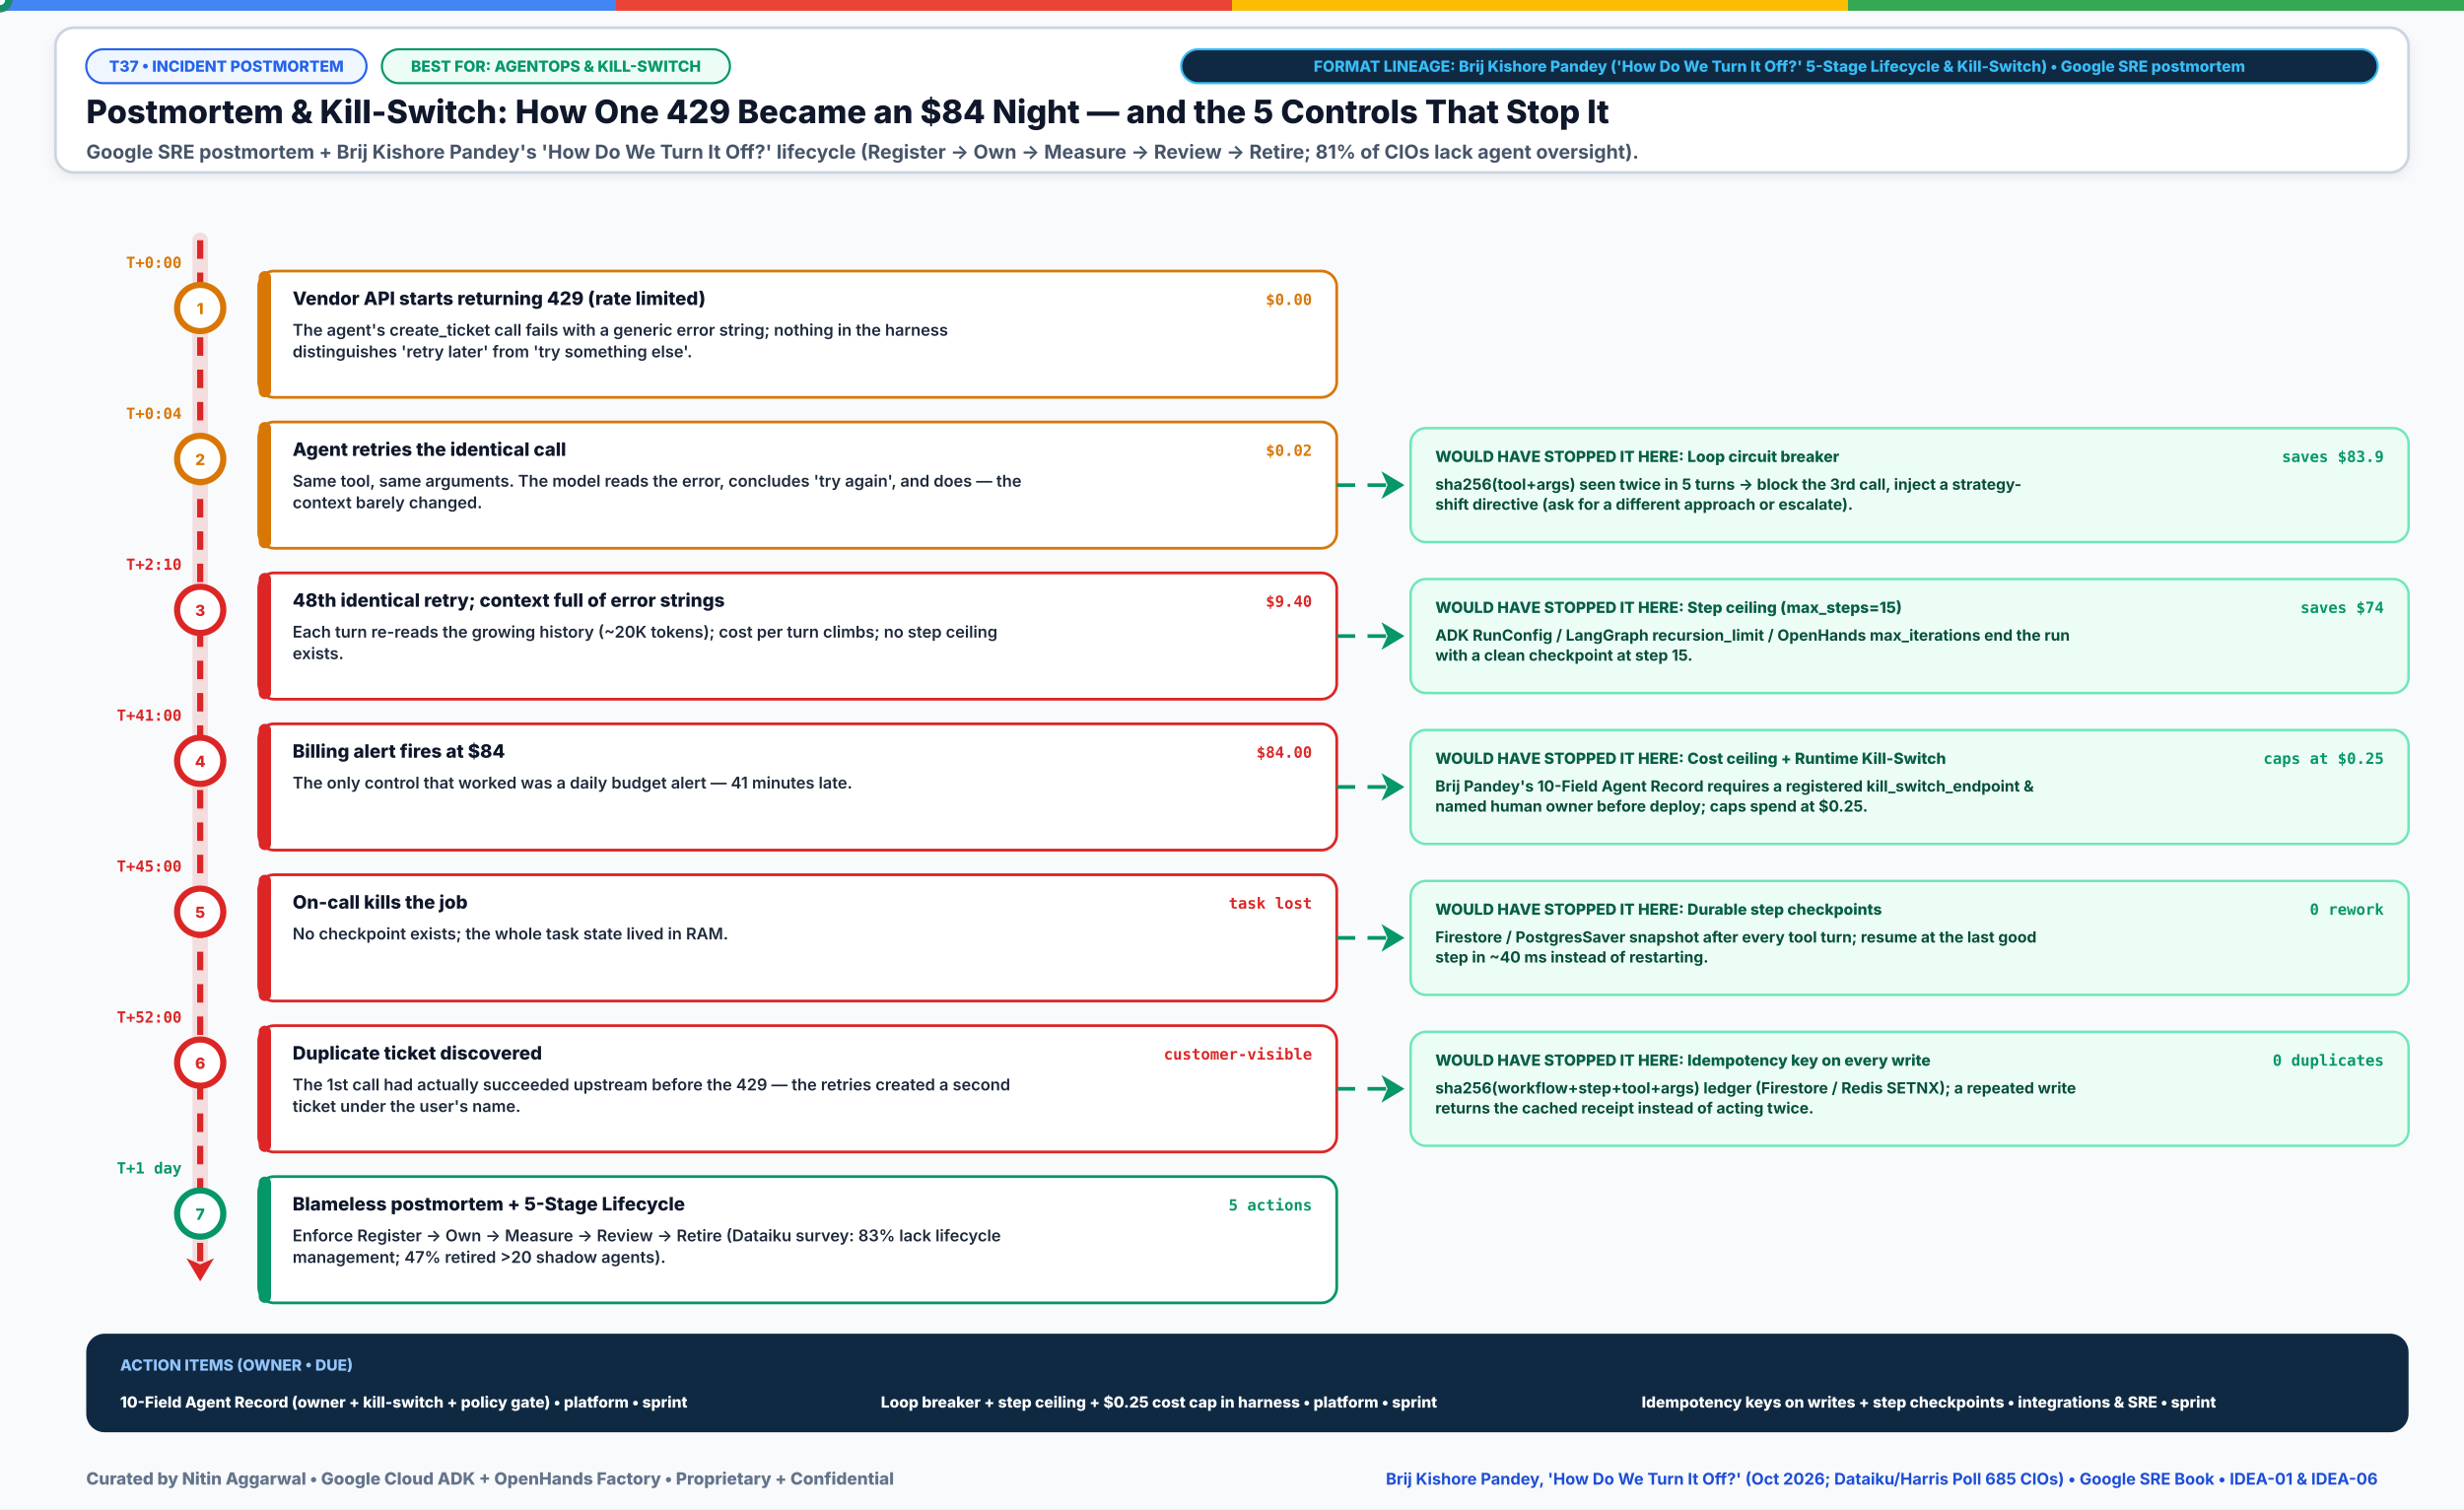
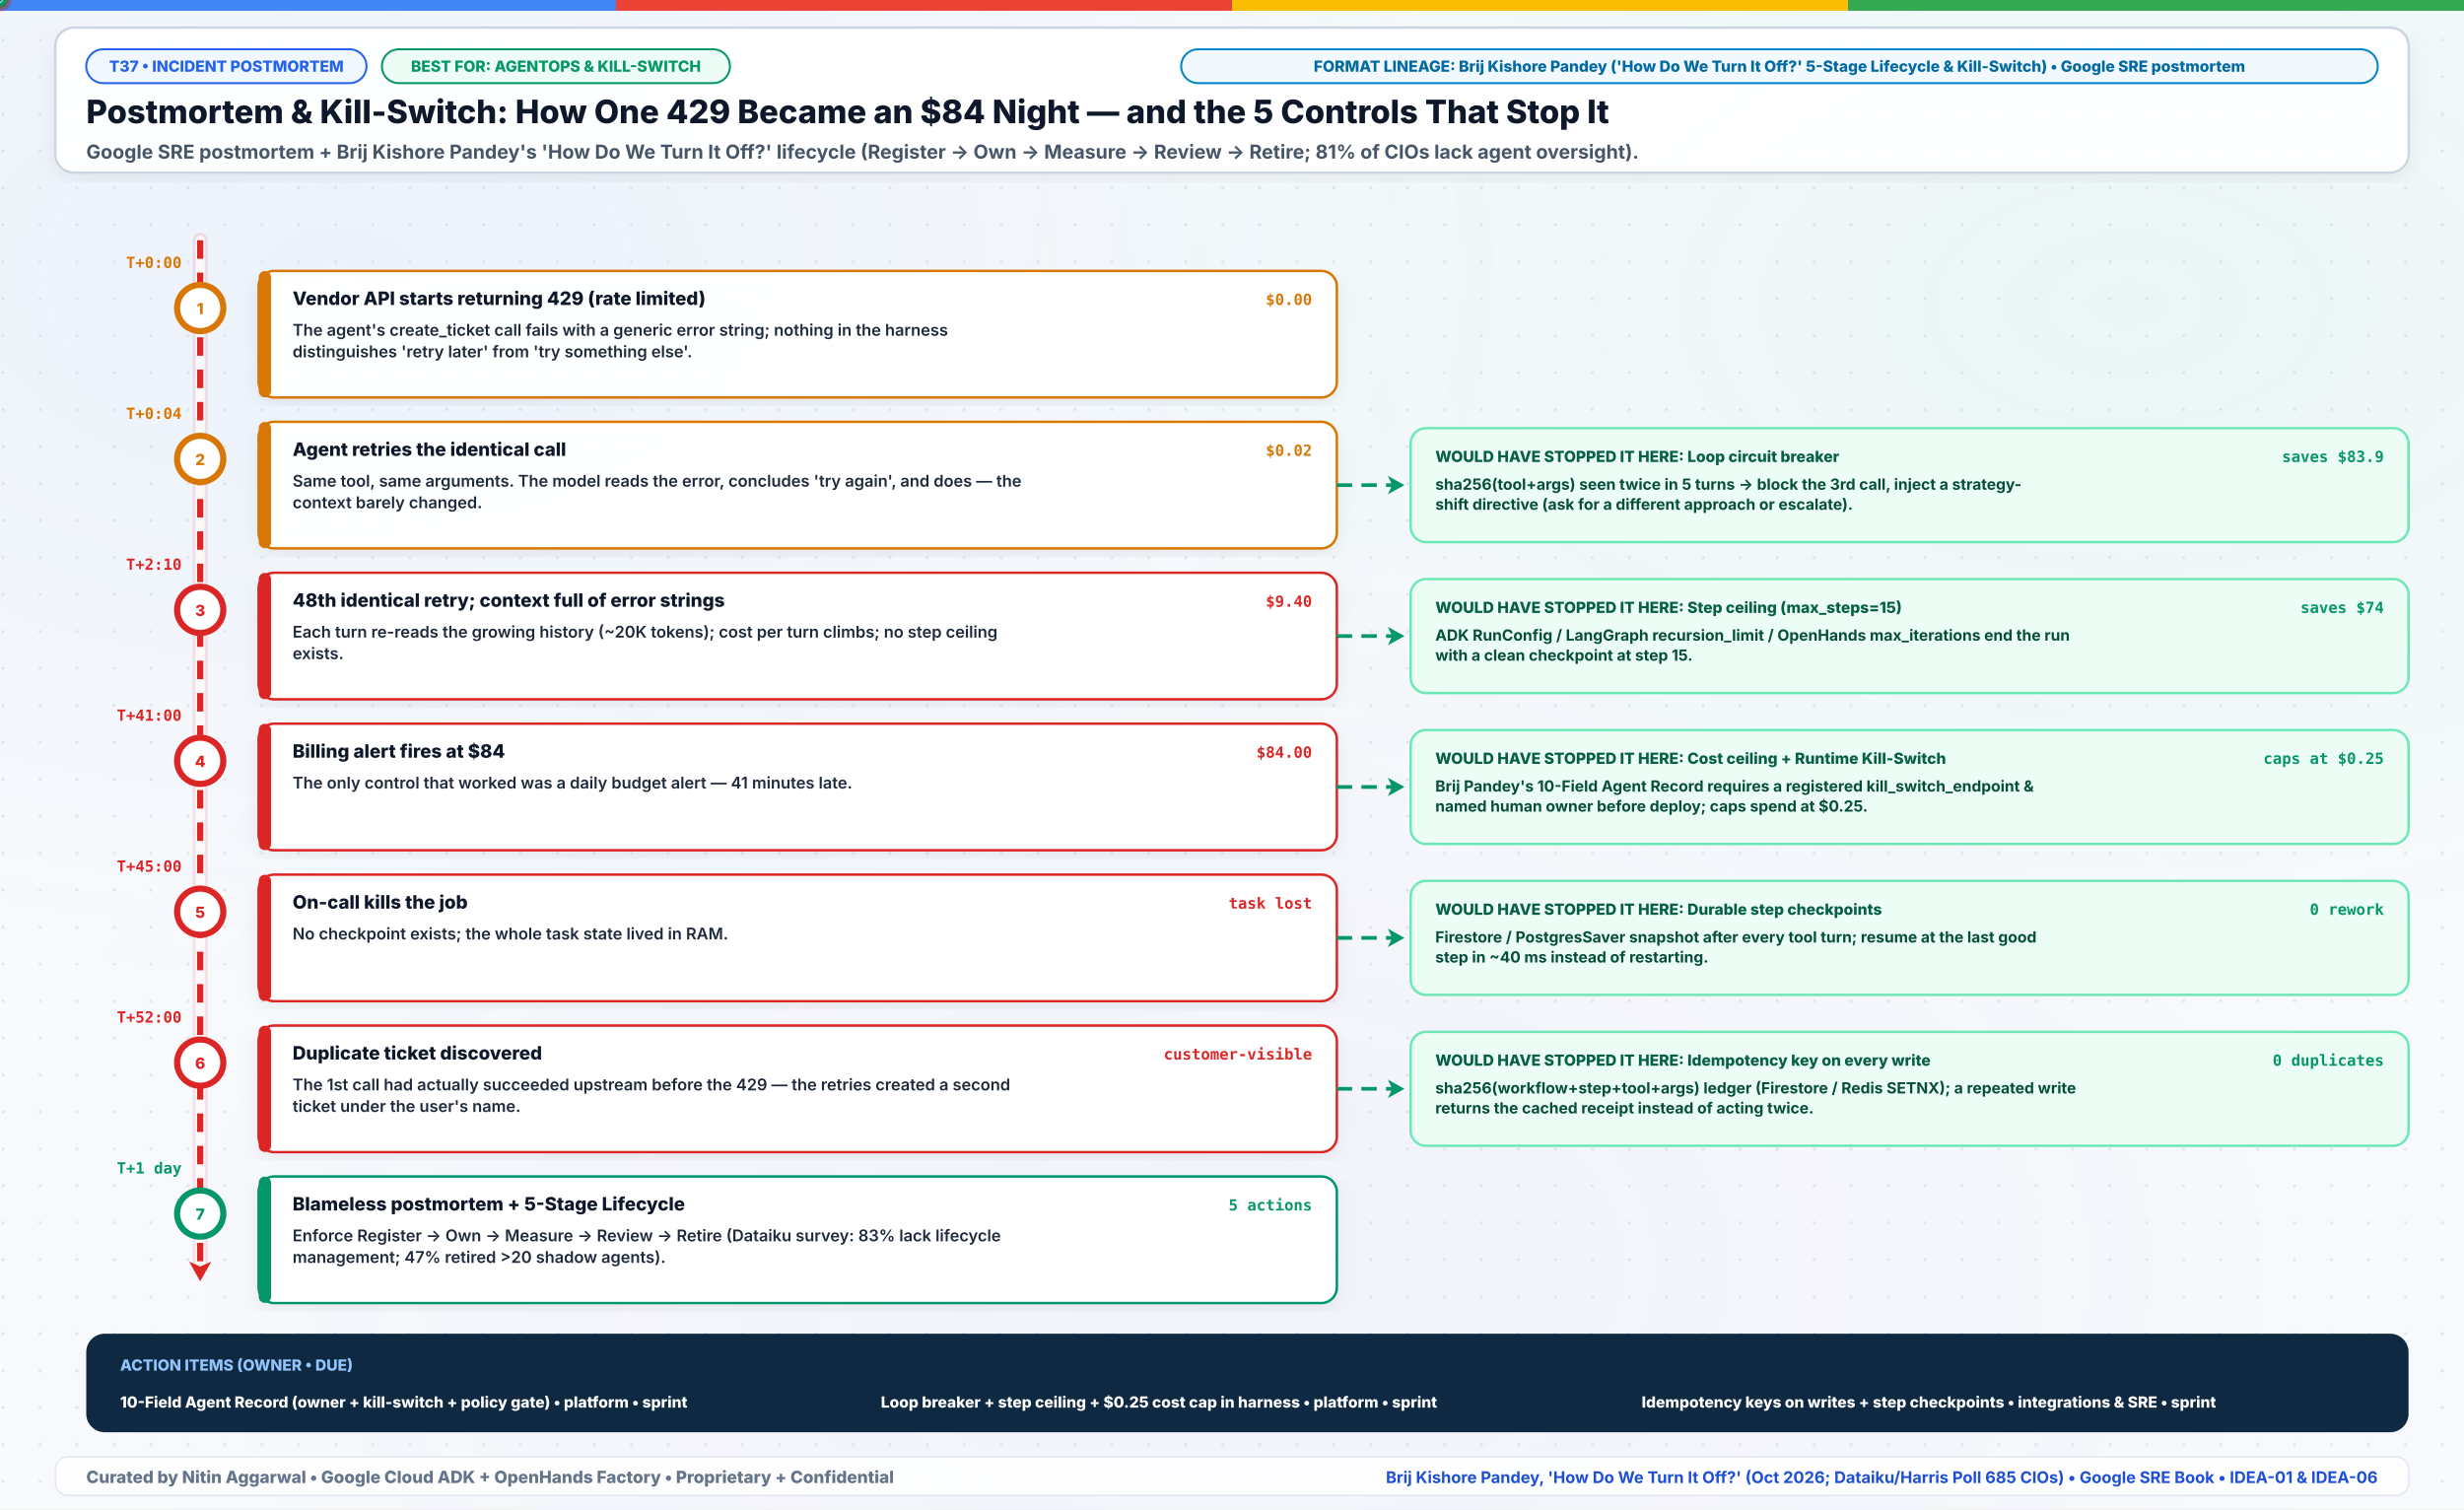
<svg xmlns="http://www.w3.org/2000/svg" viewBox="0 0 1600 980" width="1600" height="980">
  <defs>
-     <filter id="shadow" x="-2%" y="-2%" width="104%" height="108%">
-       <feDropShadow dx="0" dy="3" stdDeviation="4" flood-color="#0F172A" flood-opacity="0.06" />
+     <filter id="shadow" x="-3%" y="-3%" width="106%" height="110%">
+       <feDropShadow dx="0" dy="4" stdDeviation="6" flood-color="#0F172A" flood-opacity="0.065" />
    </filter>
+     <linearGradient id="glassCardGrad" x1="0" y1="0" x2="0" y2="1">
+       <stop offset="0%" stop-color="#FFFFFF" stop-opacity="0.96" />
+       <stop offset="100%" stop-color="#F8FAFC" stop-opacity="0.90" />
+     </linearGradient>
+     <linearGradient id="glassSheen" x1="0" y1="0" x2="0" y2="1">
+       <stop offset="0%" stop-color="#FFFFFF" stop-opacity="0.72" />
+       <stop offset="100%" stop-color="#FFFFFF" stop-opacity="0.0" />
+     </linearGradient>
+     <radialGradient id="meshBlue" cx="14%" cy="18%" r="48%">
+       <stop offset="0%" stop-color="#4285F4" stop-opacity="0.065" />
+       <stop offset="100%" stop-color="#4285F4" stop-opacity="0.0" />
+     </radialGradient>
+     <radialGradient id="meshEmerald" cx="86%" cy="20%" r="46%">
+       <stop offset="0%" stop-color="#10B981" stop-opacity="0.055" />
+       <stop offset="100%" stop-color="#10B981" stop-opacity="0.0" />
+     </radialGradient>
+     <radialGradient id="meshViolet" cx="50%" cy="84%" r="52%">
+       <stop offset="0%" stop-color="#8B5CF6" stop-opacity="0.048" />
+       <stop offset="100%" stop-color="#8B5CF6" stop-opacity="0.0" />
+     </radialGradient>
+     <pattern id="archGrid" width="24" height="24" patternUnits="userSpaceOnUse">
+       <circle cx="2" cy="2" r="1" fill="#94A3B8" fill-opacity="0.22" />
+     </pattern>
    <style>
@keyframes flowDash { from { stroke-dashoffset: 40; } to { stroke-dashoffset: 0; } }
.flow-line { animation: flowDash 1.0s linear infinite; }
@keyframes pulseStroke { 0%,100% { stroke-width: 2.4px; } 50% { stroke-width: 5px; } }
.pulse { animation: pulseStroke 2.2s ease-in-out infinite; }
@keyframes blink { 0%,100% { opacity: 1; } 50% { opacity: 0.35; } }
.blink { animation: blink 1.4s ease-in-out infinite; }
@keyframes growX { from { transform: scaleX(0.02); } to { transform: scaleX(1); } }
.grow-x { transform-box: fill-box; transform-origin: left center; animation: growX 1.5s ease-out 0.2s both; }
@keyframes breathe { 0%,100% { transform: scale(1); } 50% { transform: scale(1.05); } }
.breathe { transform-box: fill-box; transform-origin: center; animation: breathe 2.6s ease-in-out infinite; }
</style>
  </defs>
  <rect x="0.0" y="0.0" width="1600.0" height="980.0" rx="0" fill="#F8FAFC" />
+   <rect x="0" y="0" width="1600" height="980" fill="url(#meshBlue)" />
+   <rect x="0" y="0" width="1600" height="980" fill="url(#meshEmerald)" />
+   <rect x="0" y="0" width="1600" height="980" fill="url(#meshViolet)" />
+   <rect x="0" y="0" width="1600" height="980" fill="url(#archGrid)" />
  <rect x="0.0" y="0.0" width="400.0" height="7.0" rx="0" fill="#4285F4" />
  <rect x="400.0" y="0.0" width="400.0" height="7.0" rx="0" fill="#EA4335" />
  <rect x="800.0" y="0.0" width="400.0" height="7.0" rx="0" fill="#FBBC04" />
  <rect x="1200.0" y="0.0" width="400.0" height="7.0" rx="0" fill="#34A853" />
-   <rect x="36.0" y="18.0" width="1528.0" height="94.0" rx="12" fill="#FFFFFF" stroke="#CBD5E1" stroke-width="1.8" filter="url(#shadow)" />
-   <rect x="56.0" y="32.0" width="182" height="22" rx="11.0" fill="#EFF6FF" stroke="#2563EB" stroke-width="1.4" />
+   <rect x="36.0" y="18.0" width="1528.0" height="94.0" rx="12" fill="#FFFFFF" stroke="#CBD5E1" stroke-width="1.8" filter="url(#shadow)" fill-opacity="0.96" />
+   <rect x="37.2" y="19.2" width="1525.6" height="91.6" rx="10.8" fill="none" stroke="#FFFFFF" stroke-opacity="0.82" stroke-width="1" />
+   <rect x="38.0" y="19.8" width="1524.0" height="11.3" rx="9.8" fill="url(#glassSheen)" pointer-events="none" />
+   <rect x="56.0" y="32.0" width="182" height="22" rx="11.0" fill="#EFF6FF" fill-opacity="0.98" stroke="#2563EB" stroke-width="1.3" />
  <text x="147.0" y="46.6" font-family="Inter, -apple-system, Helvetica, Arial, sans-serif" font-size="10" font-weight="800" fill="#2563EB" text-anchor="middle">T37 • INCIDENT POSTMORTEM</text>
-   <rect x="248.0" y="32.0" width="226" height="22" rx="11.0" fill="#ECFDF5" stroke="#059669" stroke-width="1.4" />
+   <rect x="248.0" y="32.0" width="226" height="22" rx="11.0" fill="#ECFDF5" fill-opacity="0.98" stroke="#059669" stroke-width="1.3" />
  <text x="361.0" y="46.6" font-family="Inter, -apple-system, Helvetica, Arial, sans-serif" font-size="10" font-weight="800" fill="#059669" text-anchor="middle">BEST FOR: AGENTOPS &amp; KILL-SWITCH</text>
-   <rect x="767.0" y="32.0" width="777" height="22" rx="11.0" fill="#0F2942" stroke="#38BDF8" stroke-width="1.4" />
-   <text x="1155.5" y="46.6" font-family="Inter, -apple-system, Helvetica, Arial, sans-serif" font-size="10" font-weight="800" fill="#38BDF8" text-anchor="middle">FORMAT LINEAGE: Brij Kishore Pandey ('How Do We Turn It Off?' 5-Stage Lifecycle &amp; Kill-Switch) • Google SRE postmortem</text>
+   <rect x="767.0" y="32.0" width="777" height="22" rx="11.0" fill="#F0F9FF" fill-opacity="0.98" stroke="#0284C7" stroke-width="1.3" />
+   <text x="1155.5" y="46.6" font-family="Inter, -apple-system, Helvetica, Arial, sans-serif" font-size="10" font-weight="800" fill="#0369A1" text-anchor="middle">FORMAT LINEAGE: Brij Kishore Pandey ('How Do We Turn It Off?' 5-Stage Lifecycle &amp; Kill-Switch) • Google SRE postmortem</text>
  <text x="56.0" y="80.0" font-family="Inter, -apple-system, Helvetica, Arial, sans-serif" font-size="21" font-weight="800" fill="#0F172A" text-anchor="start">Postmortem &amp; Kill-Switch: How One 429 Became an $84 Night — and the 5 Controls That Stop It</text>
  <text x="56.0" y="103.0" font-family="Inter, -apple-system, Helvetica, Arial, sans-serif" font-size="12.5" font-weight="700" fill="#475569" text-anchor="start">Google SRE postmortem + Brij Kishore Pandey's 'How Do We Turn It Off?' lifecycle (Register → Own → Measure → Review → Retire; 81% of CIOs lack agent oversight).</text>
-   <path d="M 130.0 156.0 L 130.0 822.0" fill="none" stroke="#DC2626" stroke-opacity="0.14" stroke-width="10" stroke-linecap="round" stroke-linejoin="round" />
-   <path d="M 130.0 156.0 L 130.0 822.0" class="flow-line" fill="none" stroke="#DC2626" stroke-width="4" stroke-linejoin="round" stroke-dasharray="12 9" stroke-dashoffset="0.0" />
-   <polygon points="0,0 -15,-9 -11,0 -15,9" fill="#DC2626" transform="translate(130.0 832.0) rotate(90.0)" />
-   <g>
-     <circle r="8" fill="#DC2626" fill-opacity="0.26" />
-     <circle r="4.6" fill="#FFFFFF" stroke="#DC2626" stroke-width="2.6" />
+   <path d="M 130.0 156.0 L 130.0 822.0" fill="none" stroke="#DC2626" stroke-opacity="0.11" stroke-width="9.8" stroke-linecap="round" stroke-linejoin="round" />
+   <path d="M 130.0 156.0 L 130.0 822.0" fill="none" stroke="#FFFFFF" stroke-opacity="0.80" stroke-width="6.0" stroke-linecap="round" stroke-linejoin="round" />
+   <path d="M 130.0 156.0 L 130.0 822.0" class="flow-line" fill="none" stroke="#DC2626" stroke-width="4.0" stroke-linejoin="round" stroke-dasharray="12 9" stroke-dashoffset="0.0" />
+   <polygon points="130.0,832.0 137.2,819.2 130.0,822.4 122.8,819.2" fill="#DC2626" />
+   <g>
+     <circle r="7.4" fill="#DC2626" fill-opacity="0.15" />
+     <circle r="5.0" fill="#DC2626" fill-opacity="0.28" />
+     <circle r="3.8" fill="#FFFFFF" stroke="#DC2626" stroke-width="2.0" />
+     <circle r="1.7" fill="#DC2626" />
    <animateMotion dur="6.00s" begin="-0.00s" repeatCount="indefinite" path="M 130.0 156.0 L 130.0 822.0" />
  </g>
  <g>
-     <circle r="8" fill="#DC2626" fill-opacity="0.26" />
-     <circle r="4.6" fill="#FFFFFF" stroke="#DC2626" stroke-width="2.6" />
+     <circle r="7.4" fill="#DC2626" fill-opacity="0.15" />
+     <circle r="5.0" fill="#DC2626" fill-opacity="0.28" />
+     <circle r="3.8" fill="#FFFFFF" stroke="#DC2626" stroke-width="2.0" />
+     <circle r="1.7" fill="#DC2626" />
    <animateMotion dur="6.00s" begin="-2.00s" repeatCount="indefinite" path="M 130.0 156.0 L 130.0 822.0" />
  </g>
  <g>
-     <circle r="8" fill="#DC2626" fill-opacity="0.26" />
-     <circle r="4.6" fill="#FFFFFF" stroke="#DC2626" stroke-width="2.6" />
+     <circle r="7.4" fill="#DC2626" fill-opacity="0.15" />
+     <circle r="5.0" fill="#DC2626" fill-opacity="0.28" />
+     <circle r="3.8" fill="#FFFFFF" stroke="#DC2626" stroke-width="2.0" />
+     <circle r="1.7" fill="#DC2626" />
    <animateMotion dur="6.00s" begin="-4.00s" repeatCount="indefinite" path="M 130.0 156.0 L 130.0 822.0" />
  </g>
  <circle cx="130" cy="200" r="15" fill="#FFFFFF" stroke="#D97706" stroke-width="4" />
  <text x="130.0" y="204.0" font-family="Inter, -apple-system, Helvetica, Arial, sans-serif" font-size="10" font-weight="800" fill="#D97706" text-anchor="middle">1</text>
  <text x="118.0" y="174.0" font-family="ui-monospace, SFMono-Regular, Menlo, monospace" font-size="10" font-weight="800" fill="#D97706" text-anchor="end">T+0:00</text>
-   <rect x="168.0" y="176.0" width="700.0" height="82.0" rx="10" fill="#FFFFFF" stroke="#D97706" stroke-width="1.8" />
+   <rect x="168.0" y="176.0" width="700.0" height="82.0" rx="10" fill="#FFFFFF" stroke="#D97706" stroke-width="1.8" filter="url(#shadow)" fill-opacity="0.96" />
+   <rect x="169.2" y="177.2" width="697.6" height="79.6" rx="8.8" fill="none" stroke="#FFFFFF" stroke-opacity="0.82" stroke-width="1" />
+   <rect x="170.0" y="177.8" width="696.0" height="9.8" rx="7.8" fill="url(#glassSheen)" pointer-events="none" />
  <rect x="168.0" y="176.0" width="8.0" height="82.0" rx="4" fill="#D97706" />
  <text x="190.0" y="198.0" font-family="Inter, -apple-system, Helvetica, Arial, sans-serif" font-size="12" font-weight="800" fill="#0F172A" text-anchor="start">Vendor API starts returning 429 (rate limited)</text>
  <text x="190.0" y="218.0" font-family="Inter, -apple-system, Helvetica, Arial, sans-serif" font-size="10.5" font-weight="600" fill="#1E293B" text-anchor="start">The agent's create_ticket call fails with a generic error string; nothing in the harness</text>
  <text x="190.0" y="232.0" font-family="Inter, -apple-system, Helvetica, Arial, sans-serif" font-size="10.5" font-weight="600" fill="#1E293B" text-anchor="start">distinguishes 'retry later' from 'try something else'.</text>
  <text x="852.0" y="198.0" font-family="ui-monospace, SFMono-Regular, Menlo, monospace" font-size="10" font-weight="800" fill="#D97706" text-anchor="end">$0.00</text>
  <circle cx="130" cy="298" r="15" fill="#FFFFFF" stroke="#D97706" stroke-width="4" />
  <text x="130.0" y="302.0" font-family="Inter, -apple-system, Helvetica, Arial, sans-serif" font-size="10" font-weight="800" fill="#D97706" text-anchor="middle">2</text>
  <text x="118.0" y="272.0" font-family="ui-monospace, SFMono-Regular, Menlo, monospace" font-size="10" font-weight="800" fill="#D97706" text-anchor="end">T+0:04</text>
-   <rect x="168.0" y="274.0" width="700.0" height="82.0" rx="10" fill="#FFFFFF" stroke="#D97706" stroke-width="1.8" />
+   <rect x="168.0" y="274.0" width="700.0" height="82.0" rx="10" fill="#FFFFFF" stroke="#D97706" stroke-width="1.8" filter="url(#shadow)" fill-opacity="0.96" />
+   <rect x="169.2" y="275.2" width="697.6" height="79.6" rx="8.8" fill="none" stroke="#FFFFFF" stroke-opacity="0.82" stroke-width="1" />
+   <rect x="170.0" y="275.8" width="696.0" height="9.8" rx="7.8" fill="url(#glassSheen)" pointer-events="none" />
  <rect x="168.0" y="274.0" width="8.0" height="82.0" rx="4" fill="#D97706" />
  <text x="190.0" y="296.0" font-family="Inter, -apple-system, Helvetica, Arial, sans-serif" font-size="12" font-weight="800" fill="#0F172A" text-anchor="start">Agent retries the identical call</text>
  <text x="190.0" y="316.0" font-family="Inter, -apple-system, Helvetica, Arial, sans-serif" font-size="10.5" font-weight="600" fill="#1E293B" text-anchor="start">Same tool, same arguments. The model reads the error, concludes 'try again', and does — the</text>
  <text x="190.0" y="330.0" font-family="Inter, -apple-system, Helvetica, Arial, sans-serif" font-size="10.5" font-weight="600" fill="#1E293B" text-anchor="start">context barely changed.</text>
  <text x="852.0" y="296.0" font-family="ui-monospace, SFMono-Regular, Menlo, monospace" font-size="10" font-weight="800" fill="#D97706" text-anchor="end">$0.02</text>
-   <path d="M 868.0 315.0 L 902.0 315.0" class="flow-line" fill="none" stroke="#059669" stroke-width="2.4" stroke-linejoin="round" stroke-dasharray="12 8" stroke-dashoffset="0.0" />
-   <polygon points="0,0 -15,-9 -11,0 -15,9" fill="#059669" transform="translate(912.0 315.0) rotate(0.0)" />
-   <g>
-     <circle r="8" fill="#059669" fill-opacity="0.26" />
-     <circle r="4.6" fill="#FFFFFF" stroke="#059669" stroke-width="2.6" />
-     <animateMotion dur="1.40s" begin="-0.00s" repeatCount="indefinite" path="M 868.0 315.0 L 902.0 315.0" />
+   <path d="M 868.0 315.0 L 904.8 315.0" class="flow-line" fill="none" stroke="#059669" stroke-width="2.4" stroke-linejoin="round" stroke-dasharray="10 6" stroke-dashoffset="0.0" />
+   <polygon points="912.0,315.0 901.2,309.0 904.0,315.0 901.2,321.0" fill="#059669" />
+   <g>
+     <circle r="5.6" fill="#059669" fill-opacity="0.15" />
+     <circle r="3.8" fill="#059669" fill-opacity="0.28" />
+     <circle r="2.8" fill="#FFFFFF" stroke="#059669" stroke-width="2.0" />
+     <circle r="1.3" fill="#059669" />
+     <animateMotion dur="1.40s" begin="-0.00s" repeatCount="indefinite" path="M 868.0 315.0 L 904.8 315.0" />
  </g>
  <rect x="916.0" y="278.0" width="648.0" height="74.0" rx="10" fill="#ECFDF5" stroke="#6EE7B7" stroke-width="1.6" />
  <text x="932.0" y="300.0" font-family="Inter, -apple-system, Helvetica, Arial, sans-serif" font-size="10" font-weight="800" fill="#065F46" text-anchor="start">WOULD HAVE STOPPED IT HERE: Loop circuit breaker</text>
  <text x="932.0" y="318.0" font-family="Inter, -apple-system, Helvetica, Arial, sans-serif" font-size="10" font-weight="700" fill="#064E3B" text-anchor="start">sha256(tool+args) seen twice in 5 turns → block the 3rd call, inject a strategy-</text>
  <text x="932.0" y="331.0" font-family="Inter, -apple-system, Helvetica, Arial, sans-serif" font-size="10" font-weight="700" fill="#064E3B" text-anchor="start">shift directive (ask for a different approach or escalate).</text>
  <text x="1548.0" y="300.0" font-family="ui-monospace, SFMono-Regular, Menlo, monospace" font-size="10" font-weight="800" fill="#059669" text-anchor="end">saves $83.9</text>
  <circle cx="130" cy="396" r="15" fill="#FFFFFF" stroke="#DC2626" stroke-width="4" />
  <text x="130.0" y="400.0" font-family="Inter, -apple-system, Helvetica, Arial, sans-serif" font-size="10" font-weight="800" fill="#DC2626" text-anchor="middle">3</text>
  <text x="118.0" y="370.0" font-family="ui-monospace, SFMono-Regular, Menlo, monospace" font-size="10" font-weight="800" fill="#DC2626" text-anchor="end">T+2:10</text>
-   <rect x="168.0" y="372.0" width="700.0" height="82.0" rx="10" fill="#FFFFFF" stroke="#DC2626" stroke-width="1.8" />
+   <rect x="168.0" y="372.0" width="700.0" height="82.0" rx="10" fill="#FFFFFF" stroke="#DC2626" stroke-width="1.8" filter="url(#shadow)" fill-opacity="0.96" />
+   <rect x="169.2" y="373.2" width="697.6" height="79.6" rx="8.8" fill="none" stroke="#FFFFFF" stroke-opacity="0.82" stroke-width="1" />
+   <rect x="170.0" y="373.8" width="696.0" height="9.8" rx="7.8" fill="url(#glassSheen)" pointer-events="none" />
  <rect x="168.0" y="372.0" width="8.0" height="82.0" rx="4" fill="#DC2626" />
  <text x="190.0" y="394.0" font-family="Inter, -apple-system, Helvetica, Arial, sans-serif" font-size="12" font-weight="800" fill="#0F172A" text-anchor="start">48th identical retry; context full of error strings</text>
  <text x="190.0" y="414.0" font-family="Inter, -apple-system, Helvetica, Arial, sans-serif" font-size="10.5" font-weight="600" fill="#1E293B" text-anchor="start">Each turn re-reads the growing history (~20K tokens); cost per turn climbs; no step ceiling</text>
  <text x="190.0" y="428.0" font-family="Inter, -apple-system, Helvetica, Arial, sans-serif" font-size="10.5" font-weight="600" fill="#1E293B" text-anchor="start">exists.</text>
  <text x="852.0" y="394.0" font-family="ui-monospace, SFMono-Regular, Menlo, monospace" font-size="10" font-weight="800" fill="#DC2626" text-anchor="end">$9.40</text>
-   <path d="M 868.0 413.0 L 902.0 413.0" class="flow-line" fill="none" stroke="#059669" stroke-width="2.4" stroke-linejoin="round" stroke-dasharray="12 8" stroke-dashoffset="0.0" />
-   <polygon points="0,0 -15,-9 -11,0 -15,9" fill="#059669" transform="translate(912.0 413.0) rotate(0.0)" />
-   <g>
-     <circle r="8" fill="#059669" fill-opacity="0.26" />
-     <circle r="4.6" fill="#FFFFFF" stroke="#059669" stroke-width="2.6" />
-     <animateMotion dur="1.40s" begin="-0.00s" repeatCount="indefinite" path="M 868.0 413.0 L 902.0 413.0" />
+   <path d="M 868.0 413.0 L 904.8 413.0" class="flow-line" fill="none" stroke="#059669" stroke-width="2.4" stroke-linejoin="round" stroke-dasharray="10 6" stroke-dashoffset="0.0" />
+   <polygon points="912.0,413.0 901.2,407.0 904.0,413.0 901.2,419.0" fill="#059669" />
+   <g>
+     <circle r="5.6" fill="#059669" fill-opacity="0.15" />
+     <circle r="3.8" fill="#059669" fill-opacity="0.28" />
+     <circle r="2.8" fill="#FFFFFF" stroke="#059669" stroke-width="2.0" />
+     <circle r="1.3" fill="#059669" />
+     <animateMotion dur="1.40s" begin="-0.00s" repeatCount="indefinite" path="M 868.0 413.0 L 904.8 413.0" />
  </g>
  <rect x="916.0" y="376.0" width="648.0" height="74.0" rx="10" fill="#ECFDF5" stroke="#6EE7B7" stroke-width="1.6" />
  <text x="932.0" y="398.0" font-family="Inter, -apple-system, Helvetica, Arial, sans-serif" font-size="10" font-weight="800" fill="#065F46" text-anchor="start">WOULD HAVE STOPPED IT HERE: Step ceiling (max_steps=15)</text>
  <text x="932.0" y="416.0" font-family="Inter, -apple-system, Helvetica, Arial, sans-serif" font-size="10" font-weight="700" fill="#064E3B" text-anchor="start">ADK RunConfig / LangGraph recursion_limit / OpenHands max_iterations end the run</text>
  <text x="932.0" y="429.0" font-family="Inter, -apple-system, Helvetica, Arial, sans-serif" font-size="10" font-weight="700" fill="#064E3B" text-anchor="start">with a clean checkpoint at step 15.</text>
  <text x="1548.0" y="398.0" font-family="ui-monospace, SFMono-Regular, Menlo, monospace" font-size="10" font-weight="800" fill="#059669" text-anchor="end">saves $74</text>
  <circle cx="130" cy="494" r="15" fill="#FFFFFF" stroke="#DC2626" stroke-width="4" />
  <text x="130.0" y="498.0" font-family="Inter, -apple-system, Helvetica, Arial, sans-serif" font-size="10" font-weight="800" fill="#DC2626" text-anchor="middle">4</text>
  <text x="118.0" y="468.0" font-family="ui-monospace, SFMono-Regular, Menlo, monospace" font-size="10" font-weight="800" fill="#DC2626" text-anchor="end">T+41:00</text>
-   <rect x="168.0" y="470.0" width="700.0" height="82.0" rx="10" fill="#FFFFFF" stroke="#DC2626" stroke-width="1.8" />
+   <rect x="168.0" y="470.0" width="700.0" height="82.0" rx="10" fill="#FFFFFF" stroke="#DC2626" stroke-width="1.8" filter="url(#shadow)" fill-opacity="0.96" />
+   <rect x="169.2" y="471.2" width="697.6" height="79.6" rx="8.8" fill="none" stroke="#FFFFFF" stroke-opacity="0.82" stroke-width="1" />
+   <rect x="170.0" y="471.8" width="696.0" height="9.8" rx="7.8" fill="url(#glassSheen)" pointer-events="none" />
  <rect x="168.0" y="470.0" width="8.0" height="82.0" rx="4" fill="#DC2626" />
  <text x="190.0" y="492.0" font-family="Inter, -apple-system, Helvetica, Arial, sans-serif" font-size="12" font-weight="800" fill="#0F172A" text-anchor="start">Billing alert fires at $84</text>
  <text x="190.0" y="512.0" font-family="Inter, -apple-system, Helvetica, Arial, sans-serif" font-size="10.5" font-weight="600" fill="#1E293B" text-anchor="start">The only control that worked was a daily budget alert — 41 minutes late.</text>
  <text x="852.0" y="492.0" font-family="ui-monospace, SFMono-Regular, Menlo, monospace" font-size="10" font-weight="800" fill="#DC2626" text-anchor="end">$84.00</text>
-   <path d="M 868.0 511.0 L 902.0 511.0" class="flow-line" fill="none" stroke="#059669" stroke-width="2.4" stroke-linejoin="round" stroke-dasharray="12 8" stroke-dashoffset="0.0" />
-   <polygon points="0,0 -15,-9 -11,0 -15,9" fill="#059669" transform="translate(912.0 511.0) rotate(0.0)" />
-   <g>
-     <circle r="8" fill="#059669" fill-opacity="0.26" />
-     <circle r="4.6" fill="#FFFFFF" stroke="#059669" stroke-width="2.6" />
-     <animateMotion dur="1.40s" begin="-0.00s" repeatCount="indefinite" path="M 868.0 511.0 L 902.0 511.0" />
+   <path d="M 868.0 511.0 L 904.8 511.0" class="flow-line" fill="none" stroke="#059669" stroke-width="2.4" stroke-linejoin="round" stroke-dasharray="10 6" stroke-dashoffset="0.0" />
+   <polygon points="912.0,511.0 901.2,505.0 904.0,511.0 901.2,517.0" fill="#059669" />
+   <g>
+     <circle r="5.6" fill="#059669" fill-opacity="0.15" />
+     <circle r="3.8" fill="#059669" fill-opacity="0.28" />
+     <circle r="2.8" fill="#FFFFFF" stroke="#059669" stroke-width="2.0" />
+     <circle r="1.3" fill="#059669" />
+     <animateMotion dur="1.40s" begin="-0.00s" repeatCount="indefinite" path="M 868.0 511.0 L 904.8 511.0" />
  </g>
  <rect x="916.0" y="474.0" width="648.0" height="74.0" rx="10" fill="#ECFDF5" stroke="#6EE7B7" stroke-width="1.6" />
  <text x="932.0" y="496.0" font-family="Inter, -apple-system, Helvetica, Arial, sans-serif" font-size="10" font-weight="800" fill="#065F46" text-anchor="start">WOULD HAVE STOPPED IT HERE: Cost ceiling + Runtime Kill-Switch</text>
  <text x="932.0" y="514.0" font-family="Inter, -apple-system, Helvetica, Arial, sans-serif" font-size="10" font-weight="700" fill="#064E3B" text-anchor="start">Brij Pandey's 10-Field Agent Record requires a registered kill_switch_endpoint &amp;</text>
  <text x="932.0" y="527.0" font-family="Inter, -apple-system, Helvetica, Arial, sans-serif" font-size="10" font-weight="700" fill="#064E3B" text-anchor="start">named human owner before deploy; caps spend at $0.25.</text>
  <text x="1548.0" y="496.0" font-family="ui-monospace, SFMono-Regular, Menlo, monospace" font-size="10" font-weight="800" fill="#059669" text-anchor="end">caps at $0.25</text>
  <circle cx="130" cy="592" r="15" fill="#FFFFFF" stroke="#DC2626" stroke-width="4" />
  <text x="130.0" y="596.0" font-family="Inter, -apple-system, Helvetica, Arial, sans-serif" font-size="10" font-weight="800" fill="#DC2626" text-anchor="middle">5</text>
  <text x="118.0" y="566.0" font-family="ui-monospace, SFMono-Regular, Menlo, monospace" font-size="10" font-weight="800" fill="#DC2626" text-anchor="end">T+45:00</text>
-   <rect x="168.0" y="568.0" width="700.0" height="82.0" rx="10" fill="#FFFFFF" stroke="#DC2626" stroke-width="1.8" />
+   <rect x="168.0" y="568.0" width="700.0" height="82.0" rx="10" fill="#FFFFFF" stroke="#DC2626" stroke-width="1.8" filter="url(#shadow)" fill-opacity="0.96" />
+   <rect x="169.2" y="569.2" width="697.6" height="79.6" rx="8.8" fill="none" stroke="#FFFFFF" stroke-opacity="0.82" stroke-width="1" />
+   <rect x="170.0" y="569.8" width="696.0" height="9.8" rx="7.8" fill="url(#glassSheen)" pointer-events="none" />
  <rect x="168.0" y="568.0" width="8.0" height="82.0" rx="4" fill="#DC2626" />
  <text x="190.0" y="590.0" font-family="Inter, -apple-system, Helvetica, Arial, sans-serif" font-size="12" font-weight="800" fill="#0F172A" text-anchor="start">On-call kills the job</text>
  <text x="190.0" y="610.0" font-family="Inter, -apple-system, Helvetica, Arial, sans-serif" font-size="10.5" font-weight="600" fill="#1E293B" text-anchor="start">No checkpoint exists; the whole task state lived in RAM.</text>
  <text x="852.0" y="590.0" font-family="ui-monospace, SFMono-Regular, Menlo, monospace" font-size="10" font-weight="800" fill="#DC2626" text-anchor="end">task lost</text>
-   <path d="M 868.0 609.0 L 902.0 609.0" class="flow-line" fill="none" stroke="#059669" stroke-width="2.4" stroke-linejoin="round" stroke-dasharray="12 8" stroke-dashoffset="0.0" />
-   <polygon points="0,0 -15,-9 -11,0 -15,9" fill="#059669" transform="translate(912.0 609.0) rotate(0.0)" />
-   <g>
-     <circle r="8" fill="#059669" fill-opacity="0.26" />
-     <circle r="4.6" fill="#FFFFFF" stroke="#059669" stroke-width="2.6" />
-     <animateMotion dur="1.40s" begin="-0.00s" repeatCount="indefinite" path="M 868.0 609.0 L 902.0 609.0" />
+   <path d="M 868.0 609.0 L 904.8 609.0" class="flow-line" fill="none" stroke="#059669" stroke-width="2.4" stroke-linejoin="round" stroke-dasharray="10 6" stroke-dashoffset="0.0" />
+   <polygon points="912.0,609.0 901.2,603.0 904.0,609.0 901.2,615.0" fill="#059669" />
+   <g>
+     <circle r="5.6" fill="#059669" fill-opacity="0.15" />
+     <circle r="3.8" fill="#059669" fill-opacity="0.28" />
+     <circle r="2.8" fill="#FFFFFF" stroke="#059669" stroke-width="2.0" />
+     <circle r="1.3" fill="#059669" />
+     <animateMotion dur="1.40s" begin="-0.00s" repeatCount="indefinite" path="M 868.0 609.0 L 904.8 609.0" />
  </g>
  <rect x="916.0" y="572.0" width="648.0" height="74.0" rx="10" fill="#ECFDF5" stroke="#6EE7B7" stroke-width="1.6" />
  <text x="932.0" y="594.0" font-family="Inter, -apple-system, Helvetica, Arial, sans-serif" font-size="10" font-weight="800" fill="#065F46" text-anchor="start">WOULD HAVE STOPPED IT HERE: Durable step checkpoints</text>
  <text x="932.0" y="612.0" font-family="Inter, -apple-system, Helvetica, Arial, sans-serif" font-size="10" font-weight="700" fill="#064E3B" text-anchor="start">Firestore / PostgresSaver snapshot after every tool turn; resume at the last good</text>
  <text x="932.0" y="625.0" font-family="Inter, -apple-system, Helvetica, Arial, sans-serif" font-size="10" font-weight="700" fill="#064E3B" text-anchor="start">step in ~40 ms instead of restarting.</text>
  <text x="1548.0" y="594.0" font-family="ui-monospace, SFMono-Regular, Menlo, monospace" font-size="10" font-weight="800" fill="#059669" text-anchor="end">0 rework</text>
  <circle cx="130" cy="690" r="15" fill="#FFFFFF" stroke="#DC2626" stroke-width="4" />
  <text x="130.0" y="694.0" font-family="Inter, -apple-system, Helvetica, Arial, sans-serif" font-size="10" font-weight="800" fill="#DC2626" text-anchor="middle">6</text>
  <text x="118.0" y="664.0" font-family="ui-monospace, SFMono-Regular, Menlo, monospace" font-size="10" font-weight="800" fill="#DC2626" text-anchor="end">T+52:00</text>
-   <rect x="168.0" y="666.0" width="700.0" height="82.0" rx="10" fill="#FFFFFF" stroke="#DC2626" stroke-width="1.8" />
+   <rect x="168.0" y="666.0" width="700.0" height="82.0" rx="10" fill="#FFFFFF" stroke="#DC2626" stroke-width="1.8" filter="url(#shadow)" fill-opacity="0.96" />
+   <rect x="169.2" y="667.2" width="697.6" height="79.6" rx="8.8" fill="none" stroke="#FFFFFF" stroke-opacity="0.82" stroke-width="1" />
+   <rect x="170.0" y="667.8" width="696.0" height="9.8" rx="7.8" fill="url(#glassSheen)" pointer-events="none" />
  <rect x="168.0" y="666.0" width="8.0" height="82.0" rx="4" fill="#DC2626" />
  <text x="190.0" y="688.0" font-family="Inter, -apple-system, Helvetica, Arial, sans-serif" font-size="12" font-weight="800" fill="#0F172A" text-anchor="start">Duplicate ticket discovered</text>
  <text x="190.0" y="708.0" font-family="Inter, -apple-system, Helvetica, Arial, sans-serif" font-size="10.5" font-weight="600" fill="#1E293B" text-anchor="start">The 1st call had actually succeeded upstream before the 429 — the retries created a second</text>
  <text x="190.0" y="722.0" font-family="Inter, -apple-system, Helvetica, Arial, sans-serif" font-size="10.5" font-weight="600" fill="#1E293B" text-anchor="start">ticket under the user's name.</text>
  <text x="852.0" y="688.0" font-family="ui-monospace, SFMono-Regular, Menlo, monospace" font-size="10" font-weight="800" fill="#DC2626" text-anchor="end">customer-visible</text>
-   <path d="M 868.0 707.0 L 902.0 707.0" class="flow-line" fill="none" stroke="#059669" stroke-width="2.4" stroke-linejoin="round" stroke-dasharray="12 8" stroke-dashoffset="0.0" />
-   <polygon points="0,0 -15,-9 -11,0 -15,9" fill="#059669" transform="translate(912.0 707.0) rotate(0.0)" />
-   <g>
-     <circle r="8" fill="#059669" fill-opacity="0.26" />
-     <circle r="4.6" fill="#FFFFFF" stroke="#059669" stroke-width="2.6" />
-     <animateMotion dur="1.40s" begin="-0.00s" repeatCount="indefinite" path="M 868.0 707.0 L 902.0 707.0" />
+   <path d="M 868.0 707.0 L 904.8 707.0" class="flow-line" fill="none" stroke="#059669" stroke-width="2.4" stroke-linejoin="round" stroke-dasharray="10 6" stroke-dashoffset="0.0" />
+   <polygon points="912.0,707.0 901.2,701.0 904.0,707.0 901.2,713.0" fill="#059669" />
+   <g>
+     <circle r="5.6" fill="#059669" fill-opacity="0.15" />
+     <circle r="3.8" fill="#059669" fill-opacity="0.28" />
+     <circle r="2.8" fill="#FFFFFF" stroke="#059669" stroke-width="2.0" />
+     <circle r="1.3" fill="#059669" />
+     <animateMotion dur="1.40s" begin="-0.00s" repeatCount="indefinite" path="M 868.0 707.0 L 904.8 707.0" />
  </g>
  <rect x="916.0" y="670.0" width="648.0" height="74.0" rx="10" fill="#ECFDF5" stroke="#6EE7B7" stroke-width="1.6" />
  <text x="932.0" y="692.0" font-family="Inter, -apple-system, Helvetica, Arial, sans-serif" font-size="10" font-weight="800" fill="#065F46" text-anchor="start">WOULD HAVE STOPPED IT HERE: Idempotency key on every write</text>
  <text x="932.0" y="710.0" font-family="Inter, -apple-system, Helvetica, Arial, sans-serif" font-size="10" font-weight="700" fill="#064E3B" text-anchor="start">sha256(workflow+step+tool+args) ledger (Firestore / Redis SETNX); a repeated write</text>
  <text x="932.0" y="723.0" font-family="Inter, -apple-system, Helvetica, Arial, sans-serif" font-size="10" font-weight="700" fill="#064E3B" text-anchor="start">returns the cached receipt instead of acting twice.</text>
  <text x="1548.0" y="692.0" font-family="ui-monospace, SFMono-Regular, Menlo, monospace" font-size="10" font-weight="800" fill="#059669" text-anchor="end">0 duplicates</text>
  <circle cx="130" cy="788" r="15" fill="#FFFFFF" stroke="#059669" stroke-width="4" />
  <text x="130.0" y="792.0" font-family="Inter, -apple-system, Helvetica, Arial, sans-serif" font-size="10" font-weight="800" fill="#059669" text-anchor="middle">7</text>
  <text x="118.0" y="762.0" font-family="ui-monospace, SFMono-Regular, Menlo, monospace" font-size="10" font-weight="800" fill="#059669" text-anchor="end">T+1 day</text>
-   <rect x="168.0" y="764.0" width="700.0" height="82.0" rx="10" fill="#FFFFFF" stroke="#059669" stroke-width="1.8" />
+   <rect x="168.0" y="764.0" width="700.0" height="82.0" rx="10" fill="#FFFFFF" stroke="#059669" stroke-width="1.8" filter="url(#shadow)" fill-opacity="0.96" />
+   <rect x="169.2" y="765.2" width="697.6" height="79.6" rx="8.8" fill="none" stroke="#FFFFFF" stroke-opacity="0.82" stroke-width="1" />
+   <rect x="170.0" y="765.8" width="696.0" height="9.8" rx="7.8" fill="url(#glassSheen)" pointer-events="none" />
  <rect x="168.0" y="764.0" width="8.0" height="82.0" rx="4" fill="#059669" />
  <text x="190.0" y="786.0" font-family="Inter, -apple-system, Helvetica, Arial, sans-serif" font-size="12" font-weight="800" fill="#0F172A" text-anchor="start">Blameless postmortem + 5-Stage Lifecycle</text>
  <text x="190.0" y="806.0" font-family="Inter, -apple-system, Helvetica, Arial, sans-serif" font-size="10.5" font-weight="600" fill="#1E293B" text-anchor="start">Enforce Register → Own → Measure → Review → Retire (Dataiku survey: 83% lack lifecycle</text>
  <text x="190.0" y="820.0" font-family="Inter, -apple-system, Helvetica, Arial, sans-serif" font-size="10.5" font-weight="600" fill="#1E293B" text-anchor="start">management; 47% retired &gt;20 shadow agents).</text>
  <text x="852.0" y="786.0" font-family="ui-monospace, SFMono-Regular, Menlo, monospace" font-size="10" font-weight="800" fill="#059669" text-anchor="end">5 actions</text>
  <rect x="56.0" y="866.0" width="1508.0" height="64.0" rx="12" fill="#0F2942" />
  <text x="78.0" y="890.0" font-family="Inter, -apple-system, Helvetica, Arial, sans-serif" font-size="10" font-weight="800" fill="#93C5FD" text-anchor="start">ACTION ITEMS (OWNER • DUE)</text>
  <text x="78.0" y="914.0" font-family="Inter, -apple-system, Helvetica, Arial, sans-serif" font-size="10.0" font-weight="800" fill="#FFFFFF" text-anchor="start">10-Field Agent Record (owner + kill-switch + policy gate) • platform • sprint</text>
  <text x="572.0" y="914.0" font-family="Inter, -apple-system, Helvetica, Arial, sans-serif" font-size="10.0" font-weight="800" fill="#FFFFFF" text-anchor="start">Loop breaker + step ceiling + $0.25 cost cap in harness • platform • sprint</text>
  <text x="1066.0" y="914.0" font-family="Inter, -apple-system, Helvetica, Arial, sans-serif" font-size="10.0" font-weight="800" fill="#FFFFFF" text-anchor="start">Idempotency keys on writes + step checkpoints • integrations &amp; SRE • sprint</text>
-   <text x="56.0" y="964.0" font-family="Inter, -apple-system, Helvetica, Arial, sans-serif" font-size="11" font-weight="800" fill="#64748B" text-anchor="start">Curated by Nitin Aggarwal  •  Google Cloud ADK + OpenHands Factory  •  Proprietary + Confidential</text>
-   <text x="1544.0" y="964.0" font-family="Inter, -apple-system, Helvetica, Arial, sans-serif" font-size="10.5" font-weight="700" fill="#1D4ED8" text-anchor="end">Brij Kishore Pandey, 'How Do We Turn It Off?' (Oct 2026; Dataiku/Harris Poll 685 CIOs) • Google SRE Book • IDEA-01 &amp; IDEA-06</text>
+   <rect x="36" y="946" width="1528" height="25" rx="8" fill="#FFFFFF" fill-opacity="0.86" stroke="#E2E8F0" stroke-width="1" />
+   <text x="56.0" y="963.0" font-family="Inter, -apple-system, Helvetica, Arial, sans-serif" font-size="11" font-weight="800" fill="#64748B" text-anchor="start">Curated by Nitin Aggarwal  •  Google Cloud ADK + OpenHands Factory  •  Proprietary + Confidential</text>
+   <text x="1544.0" y="963.0" font-family="Inter, -apple-system, Helvetica, Arial, sans-serif" font-size="10.5" font-weight="700" fill="#1D4ED8" text-anchor="end">Brij Kishore Pandey, 'How Do We Turn It Off?' (Oct 2026; Dataiku/Harris Poll 685 CIOs) • Google SRE Book • IDEA-01 &amp; IDEA-06</text>
</svg>
